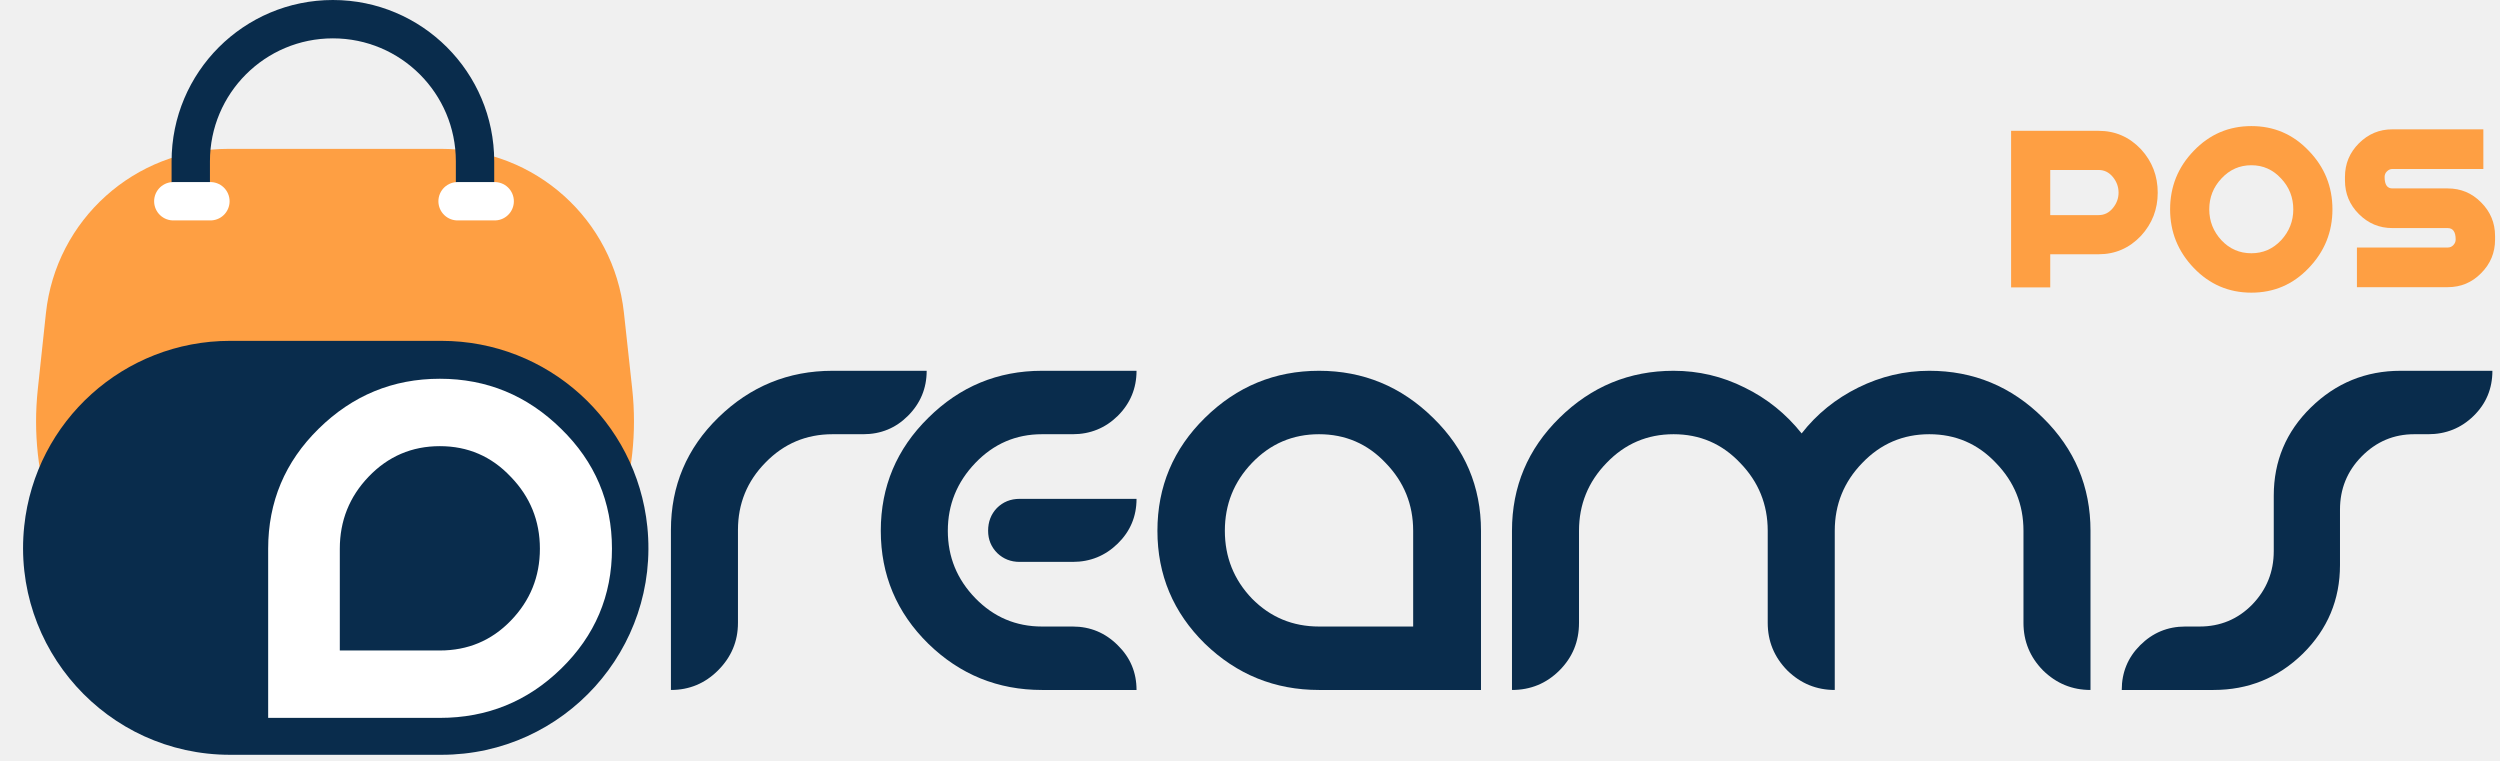
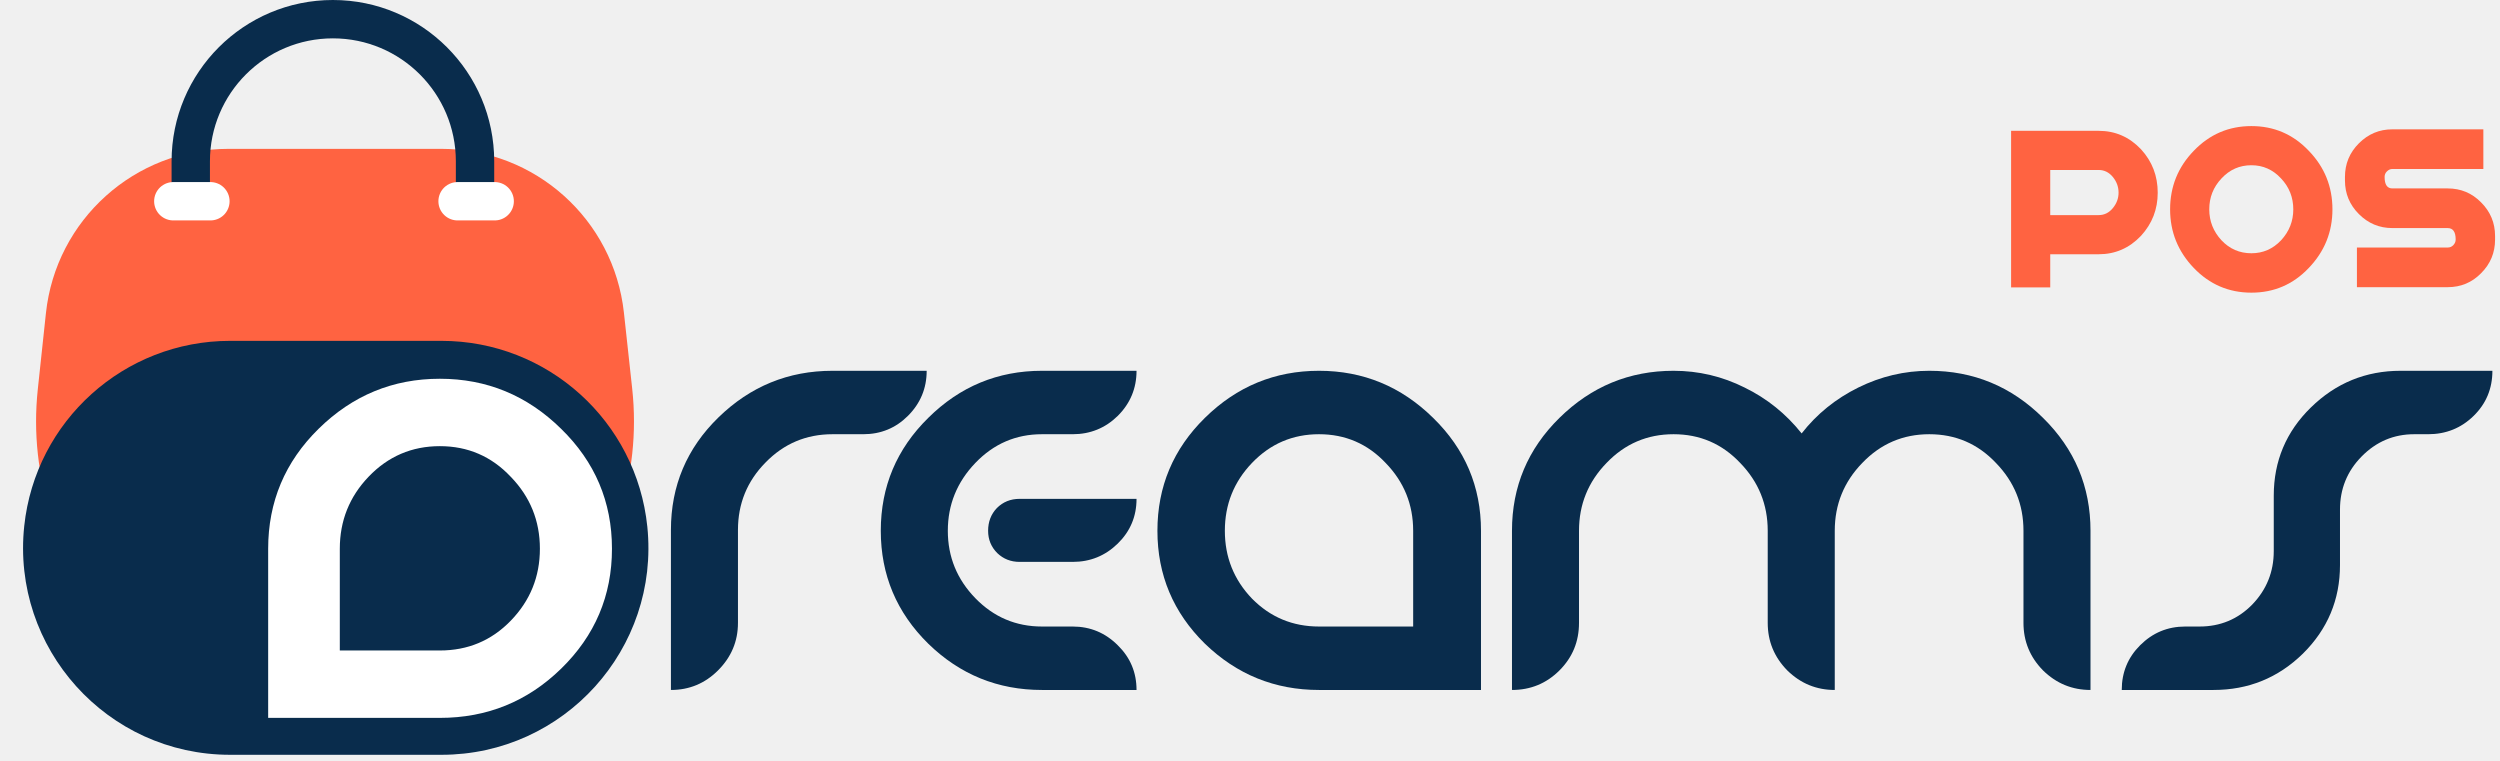
<svg xmlns="http://www.w3.org/2000/svg" width="391" height="119" viewBox="0 0 391 119" fill="none">
  <path d="M115.417 82.888C115.417 78.77 116.852 75.255 119.722 72.343C122.593 69.389 126.087 67.912 130.205 67.912H135.01C137.756 67.912 140.085 66.956 141.999 65.042C143.954 63.087 144.932 60.736 144.932 57.991H130.205C123.3 57.991 117.351 60.424 112.359 65.291C107.409 70.117 104.933 75.983 104.933 82.888V107.911C107.804 107.911 110.258 106.891 112.297 104.853C114.377 102.773 115.417 100.298 115.417 97.427V82.888Z" fill="#092C4C" />
  <path d="M162.965 107.911C156.059 107.911 150.131 105.498 145.181 100.672C140.231 95.805 137.755 89.919 137.755 83.013C137.755 76.108 140.231 70.221 145.181 65.354C150.131 60.445 156.059 57.991 162.965 57.991H177.754C177.754 60.736 176.776 63.087 174.821 65.042C172.866 66.956 170.515 67.912 167.77 67.912H162.965C158.888 67.912 155.415 69.41 152.544 72.405C149.674 75.4 148.239 78.936 148.239 83.013C148.239 87.09 149.674 90.605 152.544 93.559C155.415 96.512 158.888 97.989 162.965 97.989H167.77C170.515 97.989 172.866 98.967 174.821 100.922C176.776 102.835 177.754 105.165 177.754 107.911H162.965ZM159.471 78.021H177.754C177.754 80.767 176.776 83.096 174.821 85.01C172.866 86.924 170.515 87.88 167.77 87.88H159.471C158.098 87.88 156.933 87.423 155.976 86.507C155.019 85.551 154.541 84.386 154.541 83.013C154.541 81.599 154.999 80.413 155.914 79.456C156.871 78.499 158.056 78.021 159.471 78.021Z" fill="#092C4C" />
  <path d="M231.627 83.013V107.911H206.293C199.387 107.911 193.439 105.498 188.447 100.672C183.496 95.805 181.021 89.919 181.021 83.013C181.021 76.108 183.496 70.221 188.447 65.354C193.439 60.445 199.387 57.991 206.293 57.991C213.199 57.991 219.147 60.445 224.139 65.354C229.131 70.221 231.627 76.108 231.627 83.013ZM221.019 97.989V83.013C221.019 78.895 219.584 75.359 216.714 72.405C213.885 69.41 210.411 67.912 206.293 67.912C202.175 67.912 198.68 69.41 195.81 72.405C192.981 75.359 191.567 78.895 191.567 83.013C191.567 87.132 192.981 90.668 195.81 93.621C198.68 96.533 202.175 97.989 206.293 97.989H221.019Z" fill="#092C4C" />
  <path d="M286.956 83.013V107.911C284.085 107.911 281.61 106.891 279.53 104.853C277.492 102.773 276.472 100.298 276.472 97.427V83.013C276.472 78.895 275.037 75.359 272.167 72.405C269.338 69.41 265.864 67.912 261.746 67.912C257.628 67.912 254.133 69.41 251.263 72.405C248.393 75.359 246.957 78.895 246.957 83.013V97.427C246.957 100.339 245.938 102.815 243.9 104.853C241.861 106.891 239.386 107.911 236.474 107.911V83.013C236.474 76.108 238.949 70.221 243.9 65.354C248.892 60.445 254.84 57.991 261.746 57.991C265.656 57.991 269.359 58.864 272.853 60.611C276.348 62.317 279.322 64.709 281.776 67.787C284.148 64.751 287.101 62.359 290.637 60.611C294.173 58.864 297.876 57.991 301.744 57.991C308.65 57.991 314.578 60.445 319.529 65.354C324.479 70.221 326.954 76.108 326.954 83.013V107.911C324.084 107.911 321.608 106.891 319.529 104.853C317.49 102.773 316.471 100.298 316.471 97.427V83.013C316.471 78.895 315.036 75.359 312.165 72.405C309.336 69.41 305.863 67.912 301.744 67.912C297.626 67.912 294.132 69.41 291.261 72.405C288.391 75.359 286.956 78.895 286.956 83.013Z" fill="#092C4C" />
  <path d="M355.616 77.522C355.616 72.114 357.55 67.517 361.419 63.731C365.329 59.904 370.009 57.991 375.459 57.991H389.811C389.811 60.778 388.833 63.128 386.878 65.042C384.923 66.956 382.552 67.912 379.765 67.912H377.581C374.377 67.912 371.632 69.077 369.344 71.407C367.097 73.695 365.974 76.461 365.974 79.706V88.379C365.974 93.787 364.04 98.405 360.171 102.232C356.302 106.018 351.643 107.911 346.193 107.911H331.841C331.841 105.165 332.798 102.835 334.712 100.922C336.667 98.967 339.017 97.989 341.763 97.989H344.009C347.254 97.989 350 96.845 352.246 94.557C354.493 92.228 355.616 89.44 355.616 86.195V77.522Z" fill="#092C4C" />
-   <path d="M328.224 20.461C330.824 20.461 333.034 21.423 334.854 23.347C336.596 25.245 337.467 27.507 337.467 30.133C337.467 32.733 336.596 34.982 334.854 36.88C333.034 38.804 330.824 39.766 328.224 39.766H320.658V44.953H314.535V20.461H328.224ZM328.224 33.643C329.108 33.643 329.849 33.279 330.447 32.551C331.045 31.823 331.344 31.017 331.344 30.133C331.344 29.223 331.045 28.404 330.447 27.676C329.849 26.948 329.108 26.584 328.224 26.584H320.658V33.643H328.224Z" fill="#FE9F43" />
-   <path d="M352.119 19.72C355.655 19.72 358.645 21.007 361.089 23.581C363.559 26.129 364.794 29.184 364.794 32.746C364.794 36.282 363.559 39.337 361.089 41.911C358.645 44.485 355.655 45.772 352.119 45.772C348.583 45.772 345.58 44.485 343.11 41.911C340.64 39.337 339.405 36.282 339.405 32.746C339.405 29.184 340.64 26.129 343.11 23.581C345.58 21.007 348.583 19.72 352.119 19.72ZM352.119 39.61C353.939 39.61 355.486 38.934 356.76 37.582C358.034 36.204 358.671 34.592 358.671 32.746C358.671 30.874 358.034 29.262 356.76 27.91C355.486 26.532 353.939 25.843 352.119 25.843C350.273 25.843 348.713 26.532 347.439 27.91C346.165 29.262 345.528 30.874 345.528 32.746C345.528 34.592 346.165 36.204 347.439 37.582C348.713 38.934 350.273 39.61 352.119 39.61Z" fill="#FE9F43" />
-   <path d="M372.952 27.676C372.952 28.872 373.355 29.47 374.161 29.47H382.819C384.873 29.47 386.615 30.198 388.045 31.654C389.501 33.11 390.229 34.865 390.229 36.919V37.465C390.229 39.519 389.501 41.274 388.045 42.73C386.615 44.186 384.873 44.914 382.819 44.914H368.623V38.713H382.819C383.157 38.713 383.443 38.596 383.677 38.362C383.937 38.102 384.067 37.803 384.067 37.465C384.067 36.269 383.651 35.671 382.819 35.671H374.161C372.133 35.671 370.391 34.943 368.935 33.487C367.479 32.031 366.751 30.276 366.751 28.222V27.676C366.751 25.622 367.479 23.867 368.935 22.411C370.391 20.955 372.133 20.227 374.161 20.227H388.396V26.428H374.161C373.849 26.428 373.563 26.558 373.303 26.818C373.069 27.052 372.952 27.338 372.952 27.676Z" fill="#FE9F43" />
-   <path d="M7.183 48.979C8.743 34.365 21.075 23.28 35.773 23.28H69.016C83.68 23.28 95.991 34.322 97.58 48.9L98.874 60.775C101.888 88.436 80.223 112.59 52.399 112.59C24.615 112.59 2.962 88.502 5.912 60.876L7.183 48.979Z" fill="#FE9F43" />
+   <path d="M328.224 20.461C330.824 20.461 333.034 21.423 334.854 23.347C336.596 25.245 337.467 27.507 337.467 30.133C337.467 32.733 336.596 34.982 334.854 36.88C333.034 38.804 330.824 39.766 328.224 39.766H320.658V44.953H314.535V20.461H328.224ZM328.224 33.643C329.108 33.643 329.849 33.279 330.447 32.551C331.045 31.823 331.344 31.017 331.344 30.133C331.344 29.223 331.045 28.404 330.447 27.676C329.849 26.948 329.108 26.584 328.224 26.584H320.658V33.643H328.224Z" fill="#ff6341" />
+   <path d="M352.119 19.72C355.655 19.72 358.645 21.007 361.089 23.581C363.559 26.129 364.794 29.184 364.794 32.746C364.794 36.282 363.559 39.337 361.089 41.911C358.645 44.485 355.655 45.772 352.119 45.772C348.583 45.772 345.58 44.485 343.11 41.911C340.64 39.337 339.405 36.282 339.405 32.746C339.405 29.184 340.64 26.129 343.11 23.581C345.58 21.007 348.583 19.72 352.119 19.72ZM352.119 39.61C353.939 39.61 355.486 38.934 356.76 37.582C358.034 36.204 358.671 34.592 358.671 32.746C358.671 30.874 358.034 29.262 356.76 27.91C355.486 26.532 353.939 25.843 352.119 25.843C350.273 25.843 348.713 26.532 347.439 27.91C346.165 29.262 345.528 30.874 345.528 32.746C345.528 34.592 346.165 36.204 347.439 37.582C348.713 38.934 350.273 39.61 352.119 39.61Z" fill="#ff6341" />
+   <path d="M372.952 27.676C372.952 28.872 373.355 29.47 374.161 29.47H382.819C384.873 29.47 386.615 30.198 388.045 31.654C389.501 33.11 390.229 34.865 390.229 36.919V37.465C390.229 39.519 389.501 41.274 388.045 42.73C386.615 44.186 384.873 44.914 382.819 44.914H368.623V38.713H382.819C383.157 38.713 383.443 38.596 383.677 38.362C383.937 38.102 384.067 37.803 384.067 37.465C384.067 36.269 383.651 35.671 382.819 35.671H374.161C372.133 35.671 370.391 34.943 368.935 33.487C367.479 32.031 366.751 30.276 366.751 28.222V27.676C366.751 25.622 367.479 23.867 368.935 22.411C370.391 20.955 372.133 20.227 374.161 20.227H388.396V26.428H374.161C373.849 26.428 373.563 26.558 373.303 26.818C373.069 27.052 372.952 27.338 372.952 27.676Z" fill="#ff6341" />
+   <path d="M7.183 48.979C8.743 34.365 21.075 23.28 35.773 23.28H69.016C83.68 23.28 95.991 34.322 97.58 48.9L98.874 60.775C101.888 88.436 80.223 112.59 52.399 112.59C24.615 112.59 2.962 88.502 5.912 60.876L7.183 48.979Z" fill="#ff6341" />
  <path d="M3.791 82.269C5.536 65.804 19.424 53.31 35.981 53.31H69.04C85.636 53.31 99.543 65.86 101.241 82.369C103.203 101.455 88.228 118.05 69.04 118.05H35.981C16.754 118.05 1.765 101.389 3.791 82.269Z" fill="#092C4C" />
  <path d="M74.295 29.52L74.295 25.23C74.295 12.953 64.342 3 52.065 3C39.788 3 29.835 12.953 29.835 25.23L29.835 29.52" stroke="#092C4C" stroke-width="6" stroke-linecap="round" />
  <path d="M41.941 85.824V112.277H68.793C76.174 112.277 82.495 109.714 87.755 104.587C93.059 99.415 95.711 93.161 95.711 85.824C95.711 78.487 93.059 72.232 87.755 67.061C82.451 61.845 76.13 59.237 68.793 59.237C61.456 59.237 55.135 61.845 49.831 67.061C44.571 72.232 41.941 78.487 41.941 85.824ZM53.146 101.736V85.824C53.146 81.448 54.649 77.691 57.654 74.553C60.704 71.37 64.417 69.779 68.793 69.779C73.169 69.779 76.859 71.37 79.865 74.553C82.915 77.691 84.44 81.448 84.44 85.824C84.44 90.2 82.915 93.957 79.865 97.095C76.859 100.189 73.169 101.736 68.793 101.736H53.146Z" fill="white" />
  <path d="M77.368 31.475L71.565 31.475" stroke="white" stroke-width="6" stroke-linecap="round" />
  <path d="M32.908 31.475L27.105 31.475" stroke="white" stroke-width="6" stroke-linecap="round" />
</svg>
